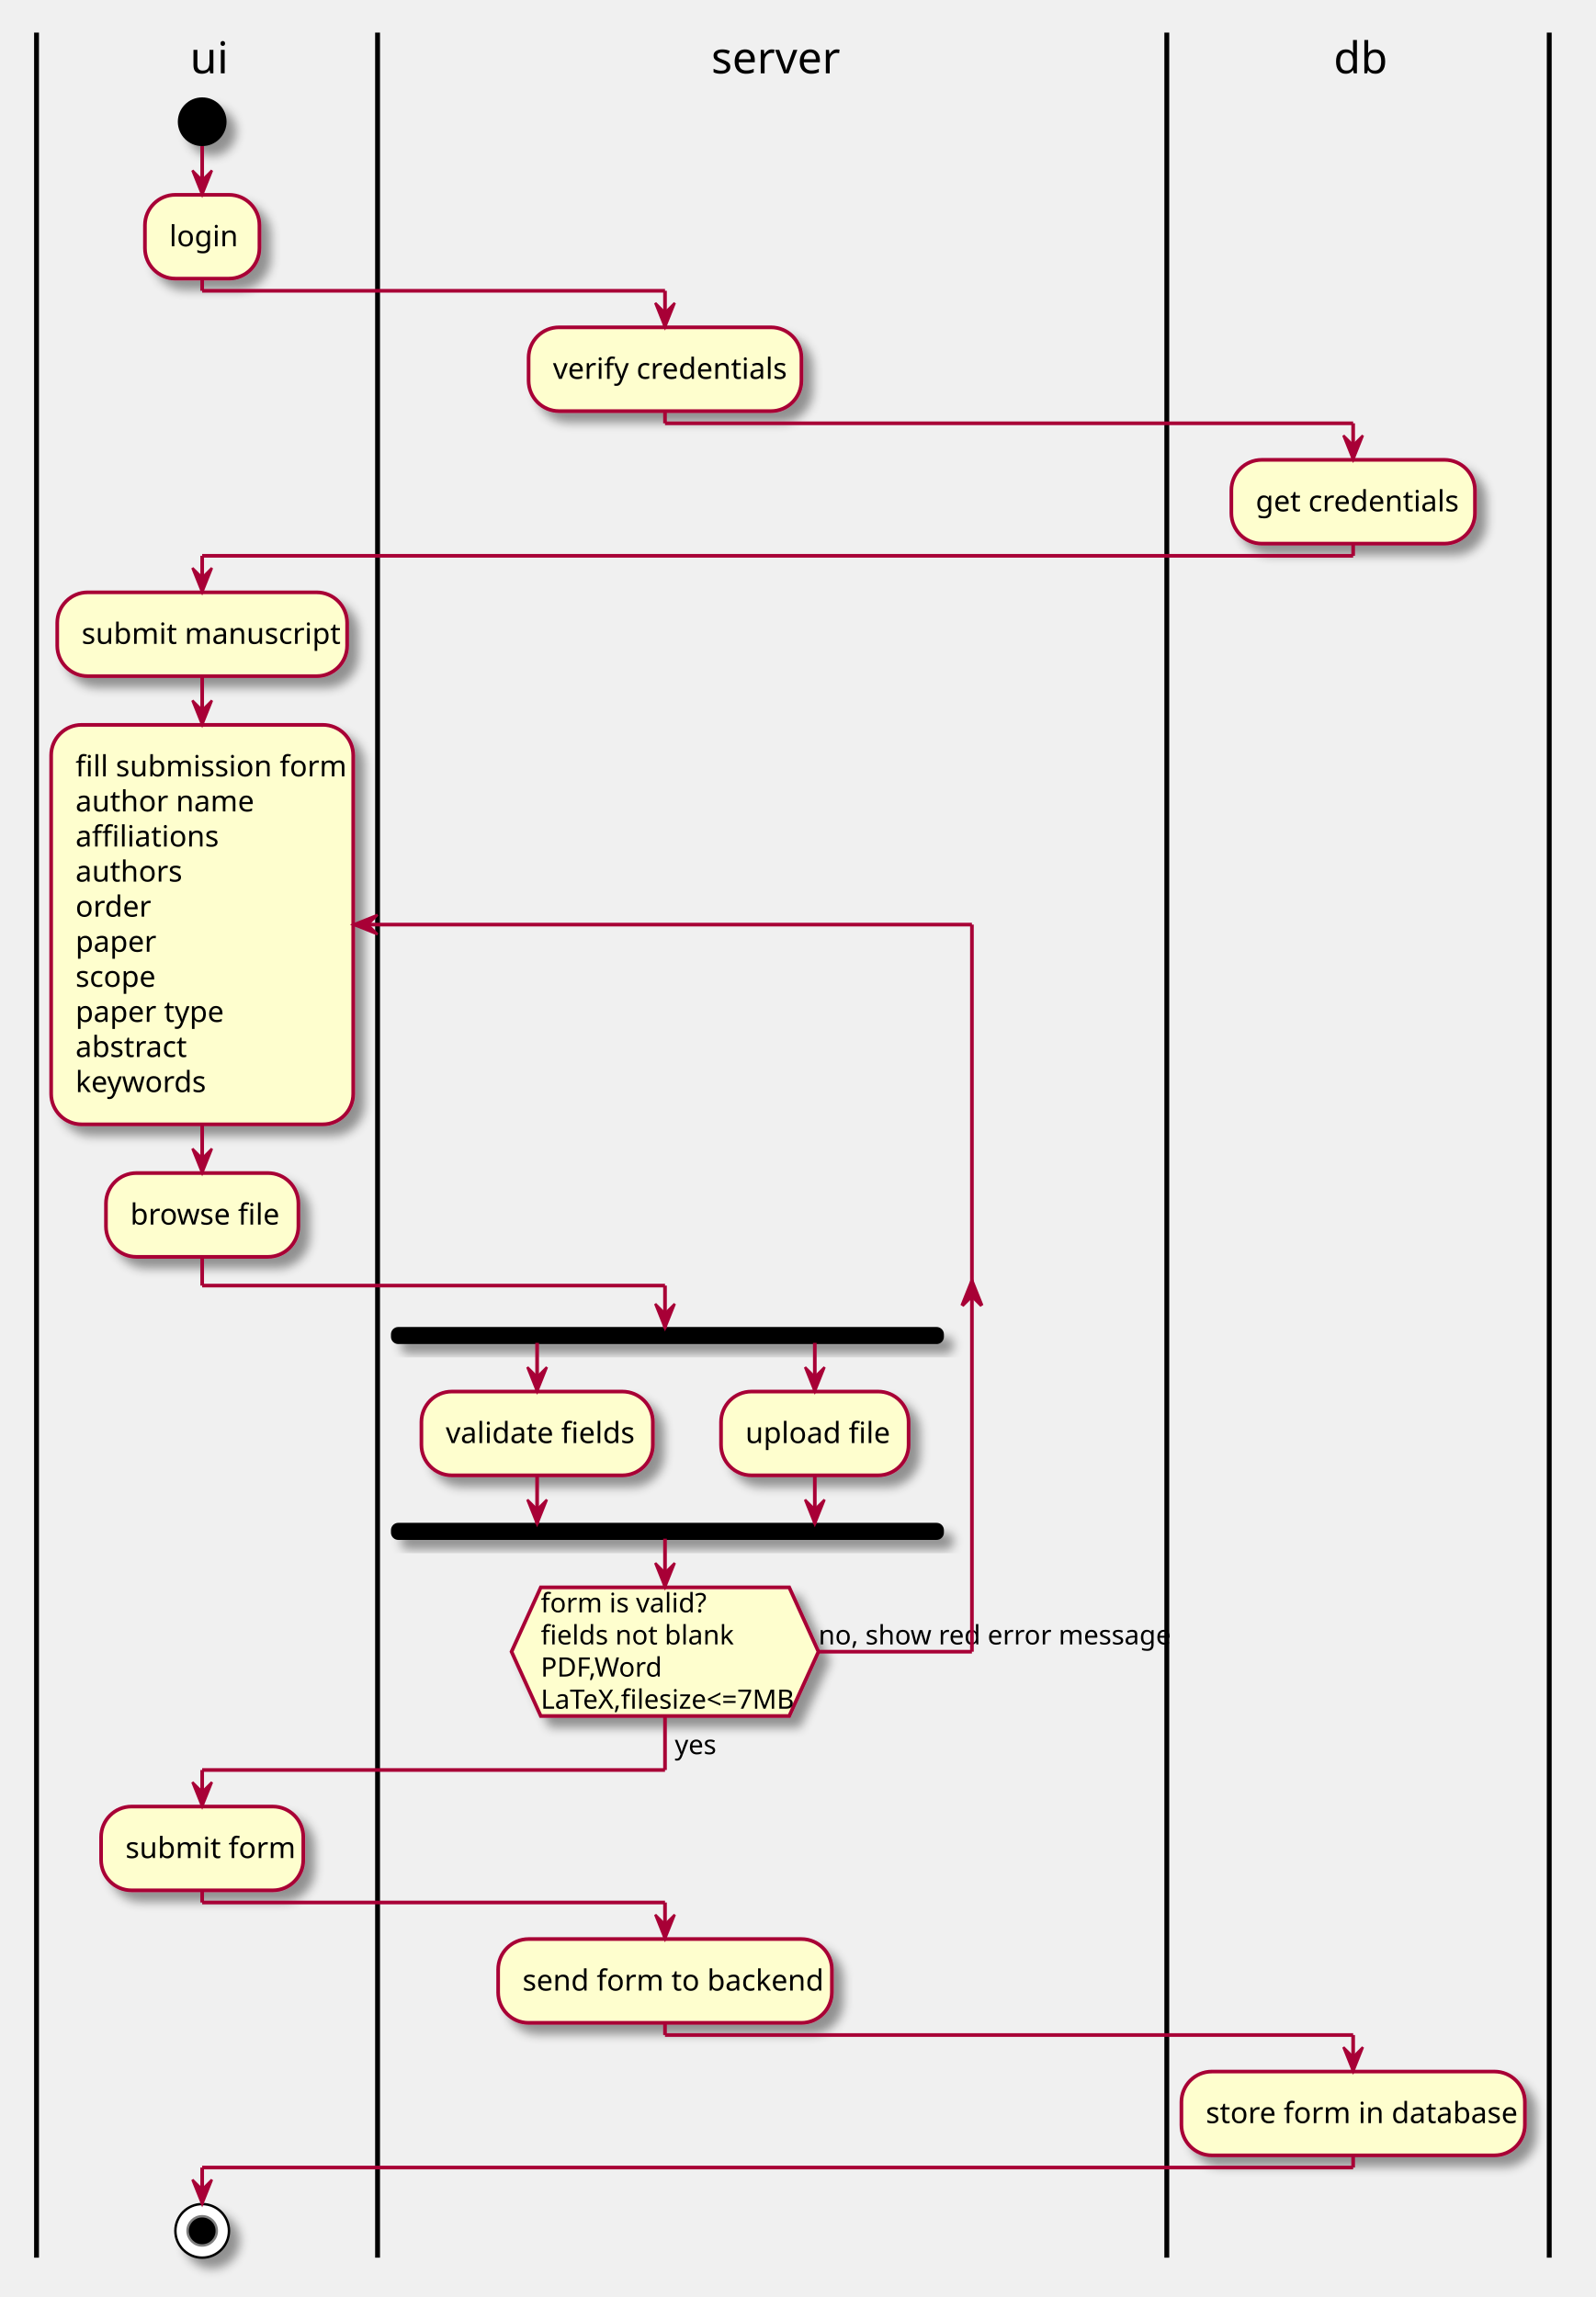
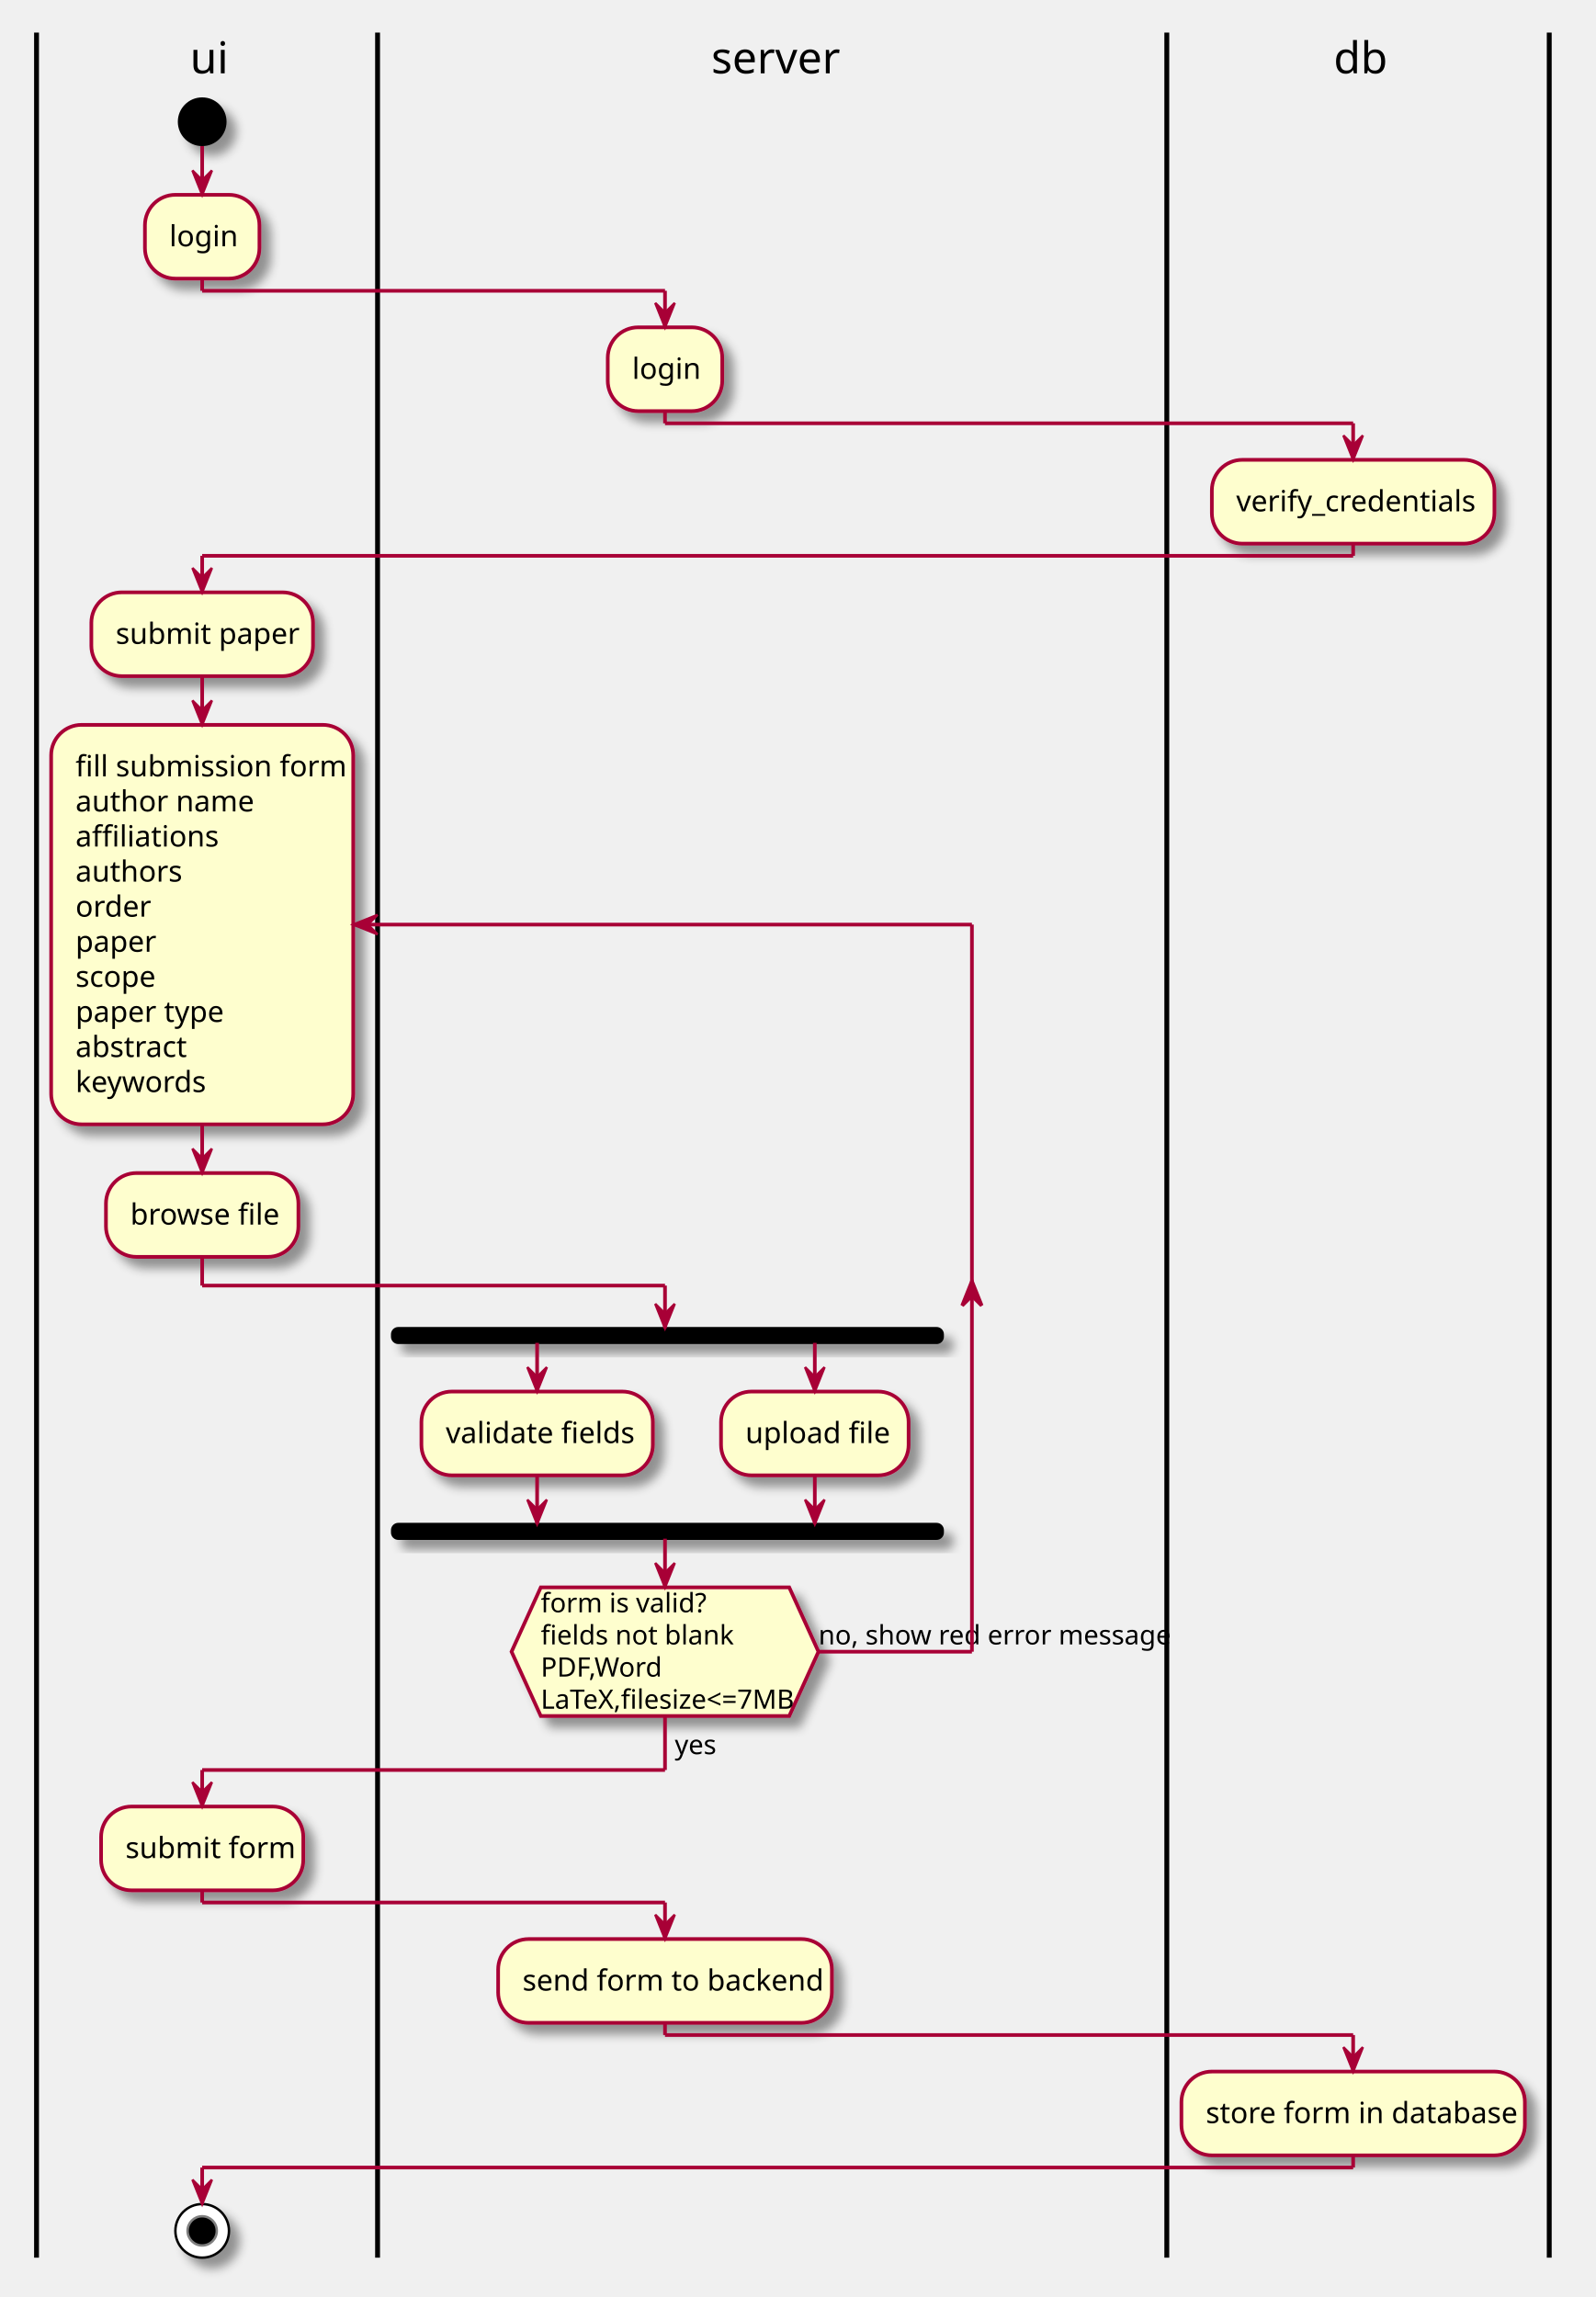
<svg xmlns="http://www.w3.org/2000/svg" contentScriptType="application/ecmascript" contentStyleType="text/css" height="943px" preserveAspectRatio="none" style="width:655px;height:943px;" version="1.1" viewBox="0 0 655 943" width="655px" zoomAndPan="magnify">
  <defs>
-     <filter height="300%" id="f2abg5lkf62gd" width="300%" x="-1" y="-1">
+     <filter height="300%" id="f10r8dhym7qywb" width="300%" x="-1" y="-1">
      <feGaussianBlur result="blurOut" stdDeviation="2.0" />
      <feColorMatrix in="blurOut" result="blurOut2" type="matrix" values="0 0 0 0 0 0 0 0 0 0 0 0 0 0 0 0 0 0 .4 0" />
      <feOffset dx="4.0" dy="4.0" in="blurOut2" result="blurOut3" />
      <feBlend in="SourceGraphic" in2="blurOut3" mode="normal" />
    </filter>
  </defs>
  <g>
-     <ellipse cx="83" cy="49.978" fill="#000000" filter="url(#f2abg5lkf62gd)" rx="10" ry="10" style="stroke:none;stroke-width:1.0;" />
-     <rect fill="#FEFECE" filter="url(#f2abg5lkf62gd)" height="34.4" rx="12.5" ry="12.5" style="stroke:#A80036;stroke-width:1.5;" width="47" x="59.5" y="79.978" />
+     <ellipse cx="83" cy="49.978" fill="#000000" filter="url(#f10r8dhym7qywb)" rx="10" ry="10" style="stroke:none;stroke-width:1.0;" />
+     <rect fill="#FEFECE" filter="url(#f10r8dhym7qywb)" height="34.4" rx="12.5" ry="12.5" style="stroke:#A80036;stroke-width:1.5;" width="47" x="59.5" y="79.978" />
    <text fill="#000000" font-family="sans-serif" font-size="12" lengthAdjust="spacing" textLength="27" x="69.5" y="101.126">login</text>
-     <rect fill="#FEFECE" filter="url(#f2abg5lkf62gd)" height="34.4" rx="12.5" ry="12.5" style="stroke:#A80036;stroke-width:1.5;" width="119" x="23.5" y="243.178" />
-     <text fill="#000000" font-family="sans-serif" font-size="12" lengthAdjust="spacing" textLength="99" x="33.5" y="264.326">submit manuscript</text>
-     <rect fill="#FEFECE" filter="url(#f2abg5lkf62gd)" height="34.4" rx="12.5" ry="12.5" style="stroke:#A80036;stroke-width:1.5;" width="79" x="43.5" y="481.579" />
+     <rect fill="#FEFECE" filter="url(#f10r8dhym7qywb)" height="34.4" rx="12.5" ry="12.5" style="stroke:#A80036;stroke-width:1.5;" width="91" x="37.5" y="243.178" />
+     <text fill="#000000" font-family="sans-serif" font-size="12" lengthAdjust="spacing" textLength="71" x="47.5" y="264.326">submit paper</text>
+     <rect fill="#FEFECE" filter="url(#f10r8dhym7qywb)" height="34.4" rx="12.5" ry="12.5" style="stroke:#A80036;stroke-width:1.5;" width="79" x="43.5" y="481.579" />
    <text fill="#000000" font-family="sans-serif" font-size="12" lengthAdjust="spacing" textLength="59" x="53.5" y="502.727">browse file</text>
-     <rect fill="#FEFECE" filter="url(#f2abg5lkf62gd)" height="164.001" rx="12.5" ry="12.5" style="stroke:#A80036;stroke-width:1.5;" width="124" x="21" y="297.578" />
+     <rect fill="#FEFECE" filter="url(#f10r8dhym7qywb)" height="164.001" rx="12.5" ry="12.5" style="stroke:#A80036;stroke-width:1.5;" width="124" x="21" y="297.578" />
    <text fill="#000000" font-family="sans-serif" font-size="12" lengthAdjust="spacing" textLength="104" x="31" y="318.726">fill submission form</text>
    <text fill="#000000" font-family="sans-serif" font-size="12" lengthAdjust="spacing" textLength="69" x="31" y="333.126">author name</text>
    <text fill="#000000" font-family="sans-serif" font-size="12" lengthAdjust="spacing" textLength="55" x="31" y="347.526">affiliations</text>
    <text fill="#000000" font-family="sans-serif" font-size="12" lengthAdjust="spacing" textLength="41" x="31" y="361.927">authors</text>
    <text fill="#000000" font-family="sans-serif" font-size="12" lengthAdjust="spacing" textLength="29" x="31" y="376.327">order</text>
    <text fill="#000000" font-family="sans-serif" font-size="12" lengthAdjust="spacing" textLength="32" x="31" y="390.727">paper</text>
    <text fill="#000000" font-family="sans-serif" font-size="12" lengthAdjust="spacing" textLength="33" x="31" y="405.127">scope</text>
    <text fill="#000000" font-family="sans-serif" font-size="12" lengthAdjust="spacing" textLength="58" x="31" y="419.527">paper type</text>
    <text fill="#000000" font-family="sans-serif" font-size="12" lengthAdjust="spacing" textLength="43" x="31" y="433.927">abstract</text>
    <text fill="#000000" font-family="sans-serif" font-size="12" lengthAdjust="spacing" textLength="52" x="31" y="448.327">keywords</text>
-     <rect fill="#FEFECE" filter="url(#f2abg5lkf62gd)" height="34.4" rx="12.5" ry="12.5" style="stroke:#A80036;stroke-width:1.5;" width="83" x="41.5" y="741.648" />
+     <rect fill="#FEFECE" filter="url(#f10r8dhym7qywb)" height="34.4" rx="12.5" ry="12.5" style="stroke:#A80036;stroke-width:1.5;" width="83" x="41.5" y="741.648" />
    <text fill="#000000" font-family="sans-serif" font-size="12" lengthAdjust="spacing" textLength="63" x="51.5" y="762.796">submit form</text>
-     <ellipse cx="83" cy="915.849" fill="#FFFFFF" filter="url(#f2abg5lkf62gd)" rx="11" ry="11" style="stroke:#000000;stroke-width:1.0;" />
+     <ellipse cx="83" cy="915.849" fill="#FFFFFF" filter="url(#f10r8dhym7qywb)" rx="11" ry="11" style="stroke:#000000;stroke-width:1.0;" />
    <ellipse cx="83" cy="915.849" fill="#000000" rx="6" ry="6" style="stroke:#7F7F7F;stroke-width:1.0;" />
    <line style="stroke:#000000;stroke-width:2.0;" x1="15" x2="15" y1="13.378" y2="926.849" />
-     <rect fill="#FEFECE" filter="url(#f2abg5lkf62gd)" height="34.4" rx="12.5" ry="12.5" style="stroke:#A80036;stroke-width:1.5;" width="112" x="217" y="134.378" />
-     <text fill="#000000" font-family="sans-serif" font-size="12" lengthAdjust="spacing" textLength="92" x="227" y="155.526">verify credentials</text>
-     <rect fill="#000000" filter="url(#f2abg5lkf62gd)" height="6" rx="2.5" ry="2.5" style="stroke:#000000;stroke-width:1.0;" width="226" x="161" y="545.28" />
-     <rect fill="#FEFECE" filter="url(#f2abg5lkf62gd)" height="34.4" rx="12.5" ry="12.5" style="stroke:#A80036;stroke-width:1.5;" width="95" x="173" y="571.28" />
+     <rect fill="#FEFECE" filter="url(#f10r8dhym7qywb)" height="34.4" rx="12.5" ry="12.5" style="stroke:#A80036;stroke-width:1.5;" width="47" x="249.5" y="134.378" />
+     <text fill="#000000" font-family="sans-serif" font-size="12" lengthAdjust="spacing" textLength="27" x="259.5" y="155.526">login</text>
+     <rect fill="#000000" filter="url(#f10r8dhym7qywb)" height="6" rx="2.5" ry="2.5" style="stroke:#000000;stroke-width:1.0;" width="226" x="161" y="545.28" />
+     <rect fill="#FEFECE" filter="url(#f10r8dhym7qywb)" height="34.4" rx="12.5" ry="12.5" style="stroke:#A80036;stroke-width:1.5;" width="95" x="173" y="571.28" />
    <text fill="#000000" font-family="sans-serif" font-size="12" lengthAdjust="spacing" textLength="75" x="183" y="592.428">validate fields</text>
-     <rect fill="#FEFECE" filter="url(#f2abg5lkf62gd)" height="34.4" rx="12.5" ry="12.5" style="stroke:#A80036;stroke-width:1.5;" width="77" x="296" y="571.28" />
+     <rect fill="#FEFECE" filter="url(#f10r8dhym7qywb)" height="34.4" rx="12.5" ry="12.5" style="stroke:#A80036;stroke-width:1.5;" width="77" x="296" y="571.28" />
    <text fill="#000000" font-family="sans-serif" font-size="12" lengthAdjust="spacing" textLength="57" x="306" y="592.428">upload file</text>
-     <rect fill="#000000" filter="url(#f2abg5lkf62gd)" height="6" rx="2.5" ry="2.5" style="stroke:#000000;stroke-width:1.0;" width="226" x="161" y="625.68" />
-     <polygon fill="#FEFECE" filter="url(#f2abg5lkf62gd)" points="222,651.68,324,651.68,336,678.08,324,704.479,222,704.479,210,678.08,222,651.68" style="stroke:#A80036;stroke-width:1.5;" />
+     <rect fill="#000000" filter="url(#f10r8dhym7qywb)" height="6" rx="2.5" ry="2.5" style="stroke:#000000;stroke-width:1.0;" width="226" x="161" y="625.68" />
+     <polygon fill="#FEFECE" filter="url(#f10r8dhym7qywb)" points="222,651.68,324,651.68,336,678.08,324,704.479,222,704.479,210,678.08,222,651.68" style="stroke:#A80036;stroke-width:1.5;" />
    <text fill="#000000" font-family="sans-serif" font-size="11" lengthAdjust="spacing" textLength="64" x="222" y="661.899">form is valid?</text>
    <text fill="#000000" font-family="sans-serif" font-size="11" lengthAdjust="spacing" textLength="72" x="222" y="675.099">fields not blank</text>
    <text fill="#000000" font-family="sans-serif" font-size="11" lengthAdjust="spacing" textLength="51" x="222" y="688.298">PDF,Word</text>
    <text fill="#000000" font-family="sans-serif" font-size="11" lengthAdjust="spacing" textLength="102" x="222" y="701.498">LaTeX,filesize&lt;=7MB</text>
    <text fill="#000000" font-family="sans-serif" font-size="11" lengthAdjust="spacing" textLength="138" x="336" y="675.099">no, show red error message</text>
-     <rect fill="#FEFECE" filter="url(#f2abg5lkf62gd)" height="34.4" rx="12.5" ry="12.5" style="stroke:#A80036;stroke-width:1.5;" width="137" x="204.5" y="796.048" />
+     <rect fill="#FEFECE" filter="url(#f10r8dhym7qywb)" height="34.4" rx="12.5" ry="12.5" style="stroke:#A80036;stroke-width:1.5;" width="137" x="204.5" y="796.048" />
    <text fill="#000000" font-family="sans-serif" font-size="12" lengthAdjust="spacing" textLength="117" x="214.5" y="817.197">send form to backend</text>
    <line style="stroke:#000000;stroke-width:2.0;" x1="155" x2="155" y1="13.378" y2="926.849" />
-     <rect fill="#FEFECE" filter="url(#f2abg5lkf62gd)" height="34.4" rx="12.5" ry="12.5" style="stroke:#A80036;stroke-width:1.5;" width="100" x="505.5" y="188.778" />
-     <text fill="#000000" font-family="sans-serif" font-size="12" lengthAdjust="spacing" textLength="80" x="515.5" y="209.926">get credentials</text>
-     <rect fill="#FEFECE" filter="url(#f2abg5lkf62gd)" height="34.4" rx="12.5" ry="12.5" style="stroke:#A80036;stroke-width:1.5;" width="141" x="485" y="850.449" />
+     <rect fill="#FEFECE" filter="url(#f10r8dhym7qywb)" height="34.4" rx="12.5" ry="12.5" style="stroke:#A80036;stroke-width:1.5;" width="116" x="497.5" y="188.778" />
+     <text fill="#000000" font-family="sans-serif" font-size="12" lengthAdjust="spacing" textLength="96" x="507.5" y="209.926">verify_credentials</text>
+     <rect fill="#FEFECE" filter="url(#f10r8dhym7qywb)" height="34.4" rx="12.5" ry="12.5" style="stroke:#A80036;stroke-width:1.5;" width="141" x="485" y="850.449" />
    <text fill="#000000" font-family="sans-serif" font-size="12" lengthAdjust="spacing" textLength="121" x="495" y="871.597">store form in database</text>
    <line style="stroke:#000000;stroke-width:2.0;" x1="479" x2="479" y1="13.378" y2="926.849" />
    <line style="stroke:#000000;stroke-width:2.0;" x1="636" x2="636" y1="13.378" y2="926.849" />
    <line style="stroke:#A80036;stroke-width:1.5;" x1="83" x2="83" y1="59.978" y2="79.978" />
    <polygon fill="#A80036" points="79,69.978,83,79.978,87,69.978,83,73.978" style="stroke:#A80036;stroke-width:1.0;" />
    <line style="stroke:#A80036;stroke-width:1.5;" x1="83" x2="83" y1="461.579" y2="481.579" />
    <polygon fill="#A80036" points="79,471.579,83,481.579,87,471.579,83,475.579" style="stroke:#A80036;stroke-width:1.0;" />
    <line style="stroke:#A80036;stroke-width:1.5;" x1="83" x2="83" y1="277.578" y2="297.578" />
    <polygon fill="#A80036" points="79,287.578,83,297.578,87,287.578,83,291.578" style="stroke:#A80036;stroke-width:1.0;" />
    <line style="stroke:#A80036;stroke-width:1.5;" x1="220.5" x2="220.5" y1="551.28" y2="571.28" />
    <polygon fill="#A80036" points="216.5,561.28,220.5,571.28,224.5,561.28,220.5,565.28" style="stroke:#A80036;stroke-width:1.0;" />
    <line style="stroke:#A80036;stroke-width:1.5;" x1="334.5" x2="334.5" y1="551.28" y2="571.28" />
    <polygon fill="#A80036" points="330.5,561.28,334.5,571.28,338.5,561.28,334.5,565.28" style="stroke:#A80036;stroke-width:1.0;" />
    <line style="stroke:#A80036;stroke-width:1.5;" x1="220.5" x2="220.5" y1="605.68" y2="625.68" />
    <polygon fill="#A80036" points="216.5,615.68,220.5,625.68,224.5,615.68,220.5,619.68" style="stroke:#A80036;stroke-width:1.0;" />
    <line style="stroke:#A80036;stroke-width:1.5;" x1="334.5" x2="334.5" y1="605.68" y2="625.68" />
    <polygon fill="#A80036" points="330.5,615.68,334.5,625.68,338.5,615.68,334.5,619.68" style="stroke:#A80036;stroke-width:1.0;" />
    <line style="stroke:#A80036;stroke-width:1.5;" x1="273" x2="273" y1="631.68" y2="651.68" />
    <polygon fill="#A80036" points="269,641.68,273,651.68,277,641.68,273,645.68" style="stroke:#A80036;stroke-width:1.0;" />
    <line style="stroke:#A80036;stroke-width:1.5;" x1="83" x2="83" y1="114.378" y2="119.378" />
    <line style="stroke:#A80036;stroke-width:1.5;" x1="83" x2="273" y1="119.378" y2="119.378" />
    <line style="stroke:#A80036;stroke-width:1.5;" x1="273" x2="273" y1="119.378" y2="134.378" />
    <polygon fill="#A80036" points="269,124.378,273,134.378,277,124.378,273,128.378" style="stroke:#A80036;stroke-width:1.0;" />
    <line style="stroke:#A80036;stroke-width:1.5;" x1="273" x2="273" y1="168.778" y2="173.778" />
    <line style="stroke:#A80036;stroke-width:1.5;" x1="273" x2="555.5" y1="173.778" y2="173.778" />
    <line style="stroke:#A80036;stroke-width:1.5;" x1="555.5" x2="555.5" y1="173.778" y2="188.778" />
    <polygon fill="#A80036" points="551.5,178.778,555.5,188.778,559.5,178.778,555.5,182.778" style="stroke:#A80036;stroke-width:1.0;" />
    <line style="stroke:#A80036;stroke-width:1.5;" x1="555.5" x2="555.5" y1="223.178" y2="228.178" />
    <line style="stroke:#A80036;stroke-width:1.5;" x1="555.5" x2="83" y1="228.178" y2="228.178" />
    <line style="stroke:#A80036;stroke-width:1.5;" x1="83" x2="83" y1="228.178" y2="243.178" />
    <polygon fill="#A80036" points="79,233.178,83,243.178,87,233.178,83,237.178" style="stroke:#A80036;stroke-width:1.0;" />
    <line style="stroke:#A80036;stroke-width:1.5;" x1="83" x2="83" y1="515.979" y2="527.78" />
    <line style="stroke:#A80036;stroke-width:1.5;" x1="83" x2="273" y1="527.78" y2="527.78" />
    <line style="stroke:#A80036;stroke-width:1.5;" x1="273" x2="273" y1="527.78" y2="545.28" />
    <polygon fill="#A80036" points="269,535.28,273,545.28,277,535.28,273,539.28" style="stroke:#A80036;stroke-width:1.0;" />
    <line style="stroke:#A80036;stroke-width:1.5;" x1="336" x2="399" y1="678.08" y2="678.08" />
    <polygon fill="#A80036" points="395,535.979,399,525.979,403,535.979,399,531.979" style="stroke:#A80036;stroke-width:1.5;" />
    <line style="stroke:#A80036;stroke-width:1.5;" x1="399" x2="399" y1="379.579" y2="678.08" />
    <line style="stroke:#A80036;stroke-width:1.5;" x1="399" x2="145" y1="379.579" y2="379.579" />
    <polygon fill="#A80036" points="155,375.579,145,379.579,155,383.579,151,379.579" style="stroke:#A80036;stroke-width:1.0;" />
    <line style="stroke:#A80036;stroke-width:1.5;" x1="273" x2="273" y1="704.479" y2="726.648" />
    <line style="stroke:#A80036;stroke-width:1.5;" x1="273" x2="83" y1="726.648" y2="726.648" />
    <line style="stroke:#A80036;stroke-width:1.5;" x1="83" x2="83" y1="726.648" y2="741.648" />
    <polygon fill="#A80036" points="79,731.648,83,741.648,87,731.648,83,735.648" style="stroke:#A80036;stroke-width:1.0;" />
    <text fill="#000000" font-family="sans-serif" font-size="11" lengthAdjust="spacing" textLength="18" x="277" y="720.148">yes</text>
    <line style="stroke:#A80036;stroke-width:1.5;" x1="83" x2="83" y1="776.048" y2="781.048" />
    <line style="stroke:#A80036;stroke-width:1.5;" x1="83" x2="273" y1="781.048" y2="781.048" />
    <line style="stroke:#A80036;stroke-width:1.5;" x1="273" x2="273" y1="781.048" y2="796.048" />
    <polygon fill="#A80036" points="269,786.048,273,796.048,277,786.048,273,790.048" style="stroke:#A80036;stroke-width:1.0;" />
    <line style="stroke:#A80036;stroke-width:1.5;" x1="273" x2="273" y1="830.449" y2="835.449" />
    <line style="stroke:#A80036;stroke-width:1.5;" x1="273" x2="555.5" y1="835.449" y2="835.449" />
    <line style="stroke:#A80036;stroke-width:1.5;" x1="555.5" x2="555.5" y1="835.449" y2="850.449" />
    <polygon fill="#A80036" points="551.5,840.449,555.5,850.449,559.5,840.449,555.5,844.449" style="stroke:#A80036;stroke-width:1.0;" />
    <line style="stroke:#A80036;stroke-width:1.5;" x1="555.5" x2="555.5" y1="884.849" y2="889.849" />
    <line style="stroke:#A80036;stroke-width:1.5;" x1="555.5" x2="83" y1="889.849" y2="889.849" />
    <line style="stroke:#A80036;stroke-width:1.5;" x1="83" x2="83" y1="889.849" y2="904.849" />
    <polygon fill="#A80036" points="79,894.849,83,904.849,87,894.849,83,898.849" style="stroke:#A80036;stroke-width:1.0;" />
    <text fill="#000000" font-family="sans-serif" font-size="18" lengthAdjust="spacing" textLength="14" x="78" y="30.1">ui</text>
    <text fill="#000000" font-family="sans-serif" font-size="18" lengthAdjust="spacing" textLength="50" x="292" y="30.1">server</text>
    <text fill="#000000" font-family="sans-serif" font-size="18" lengthAdjust="spacing" textLength="20" x="547.5" y="30.1">db</text>
  </g>
</svg>
